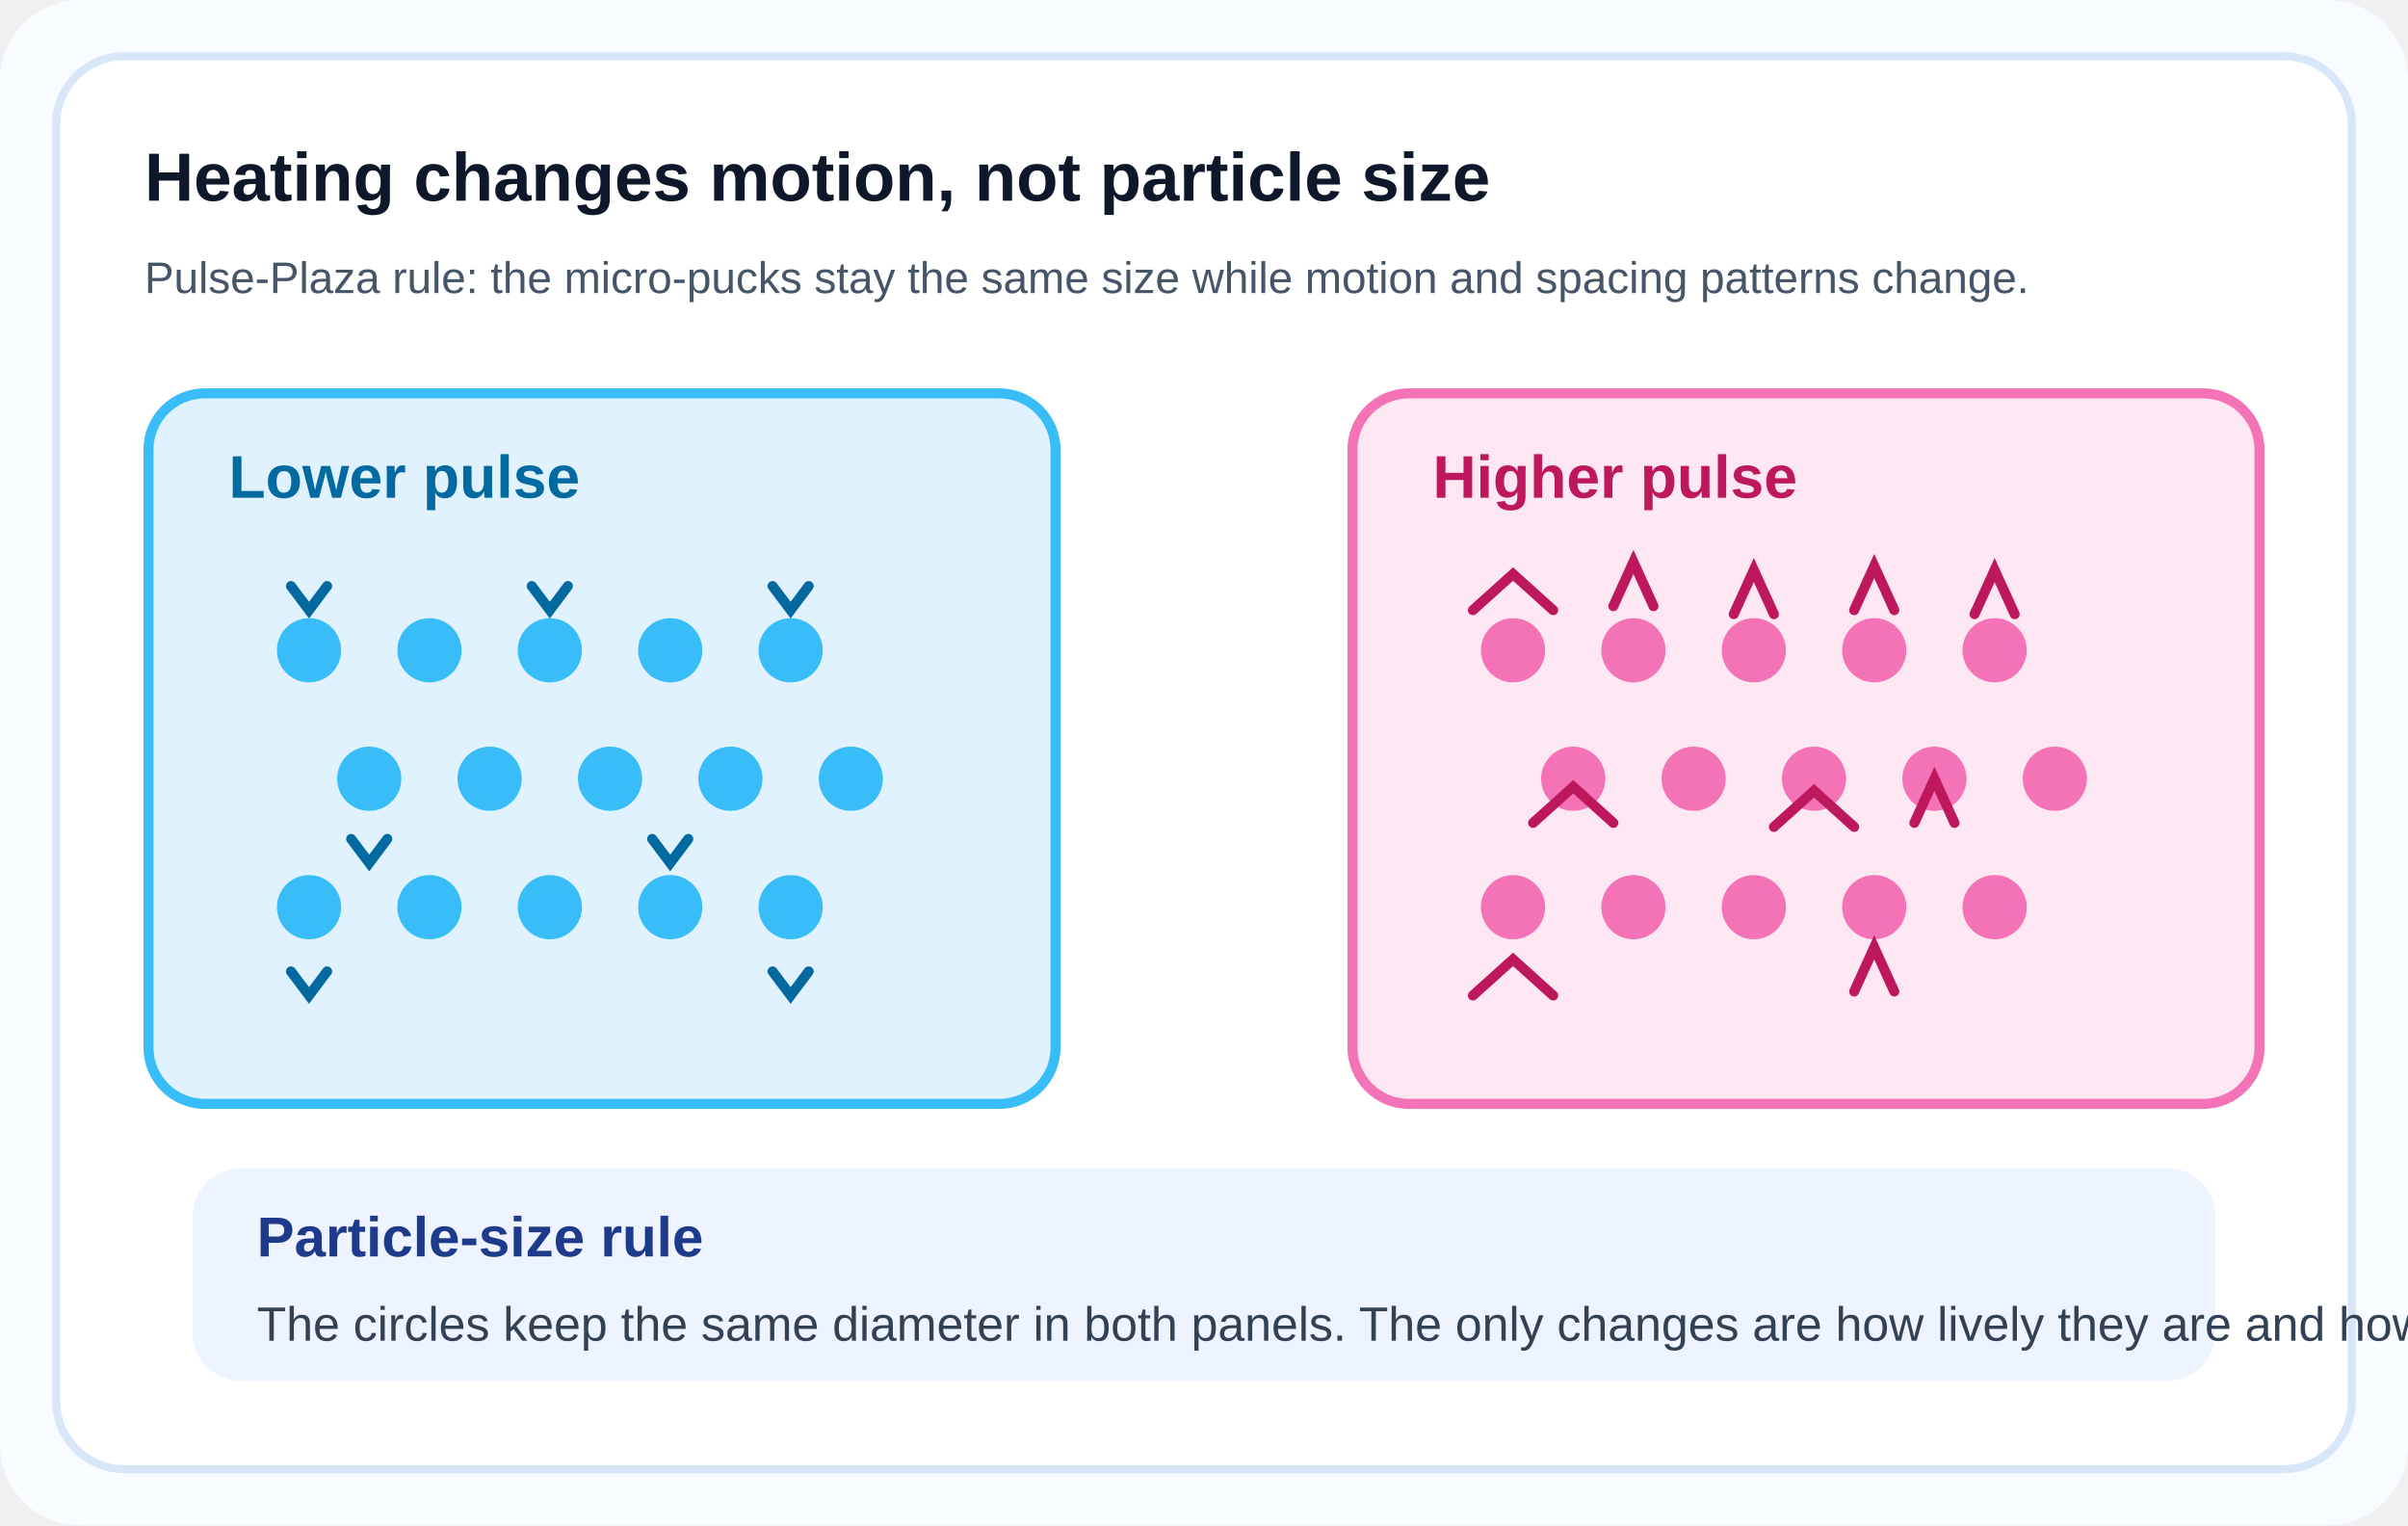
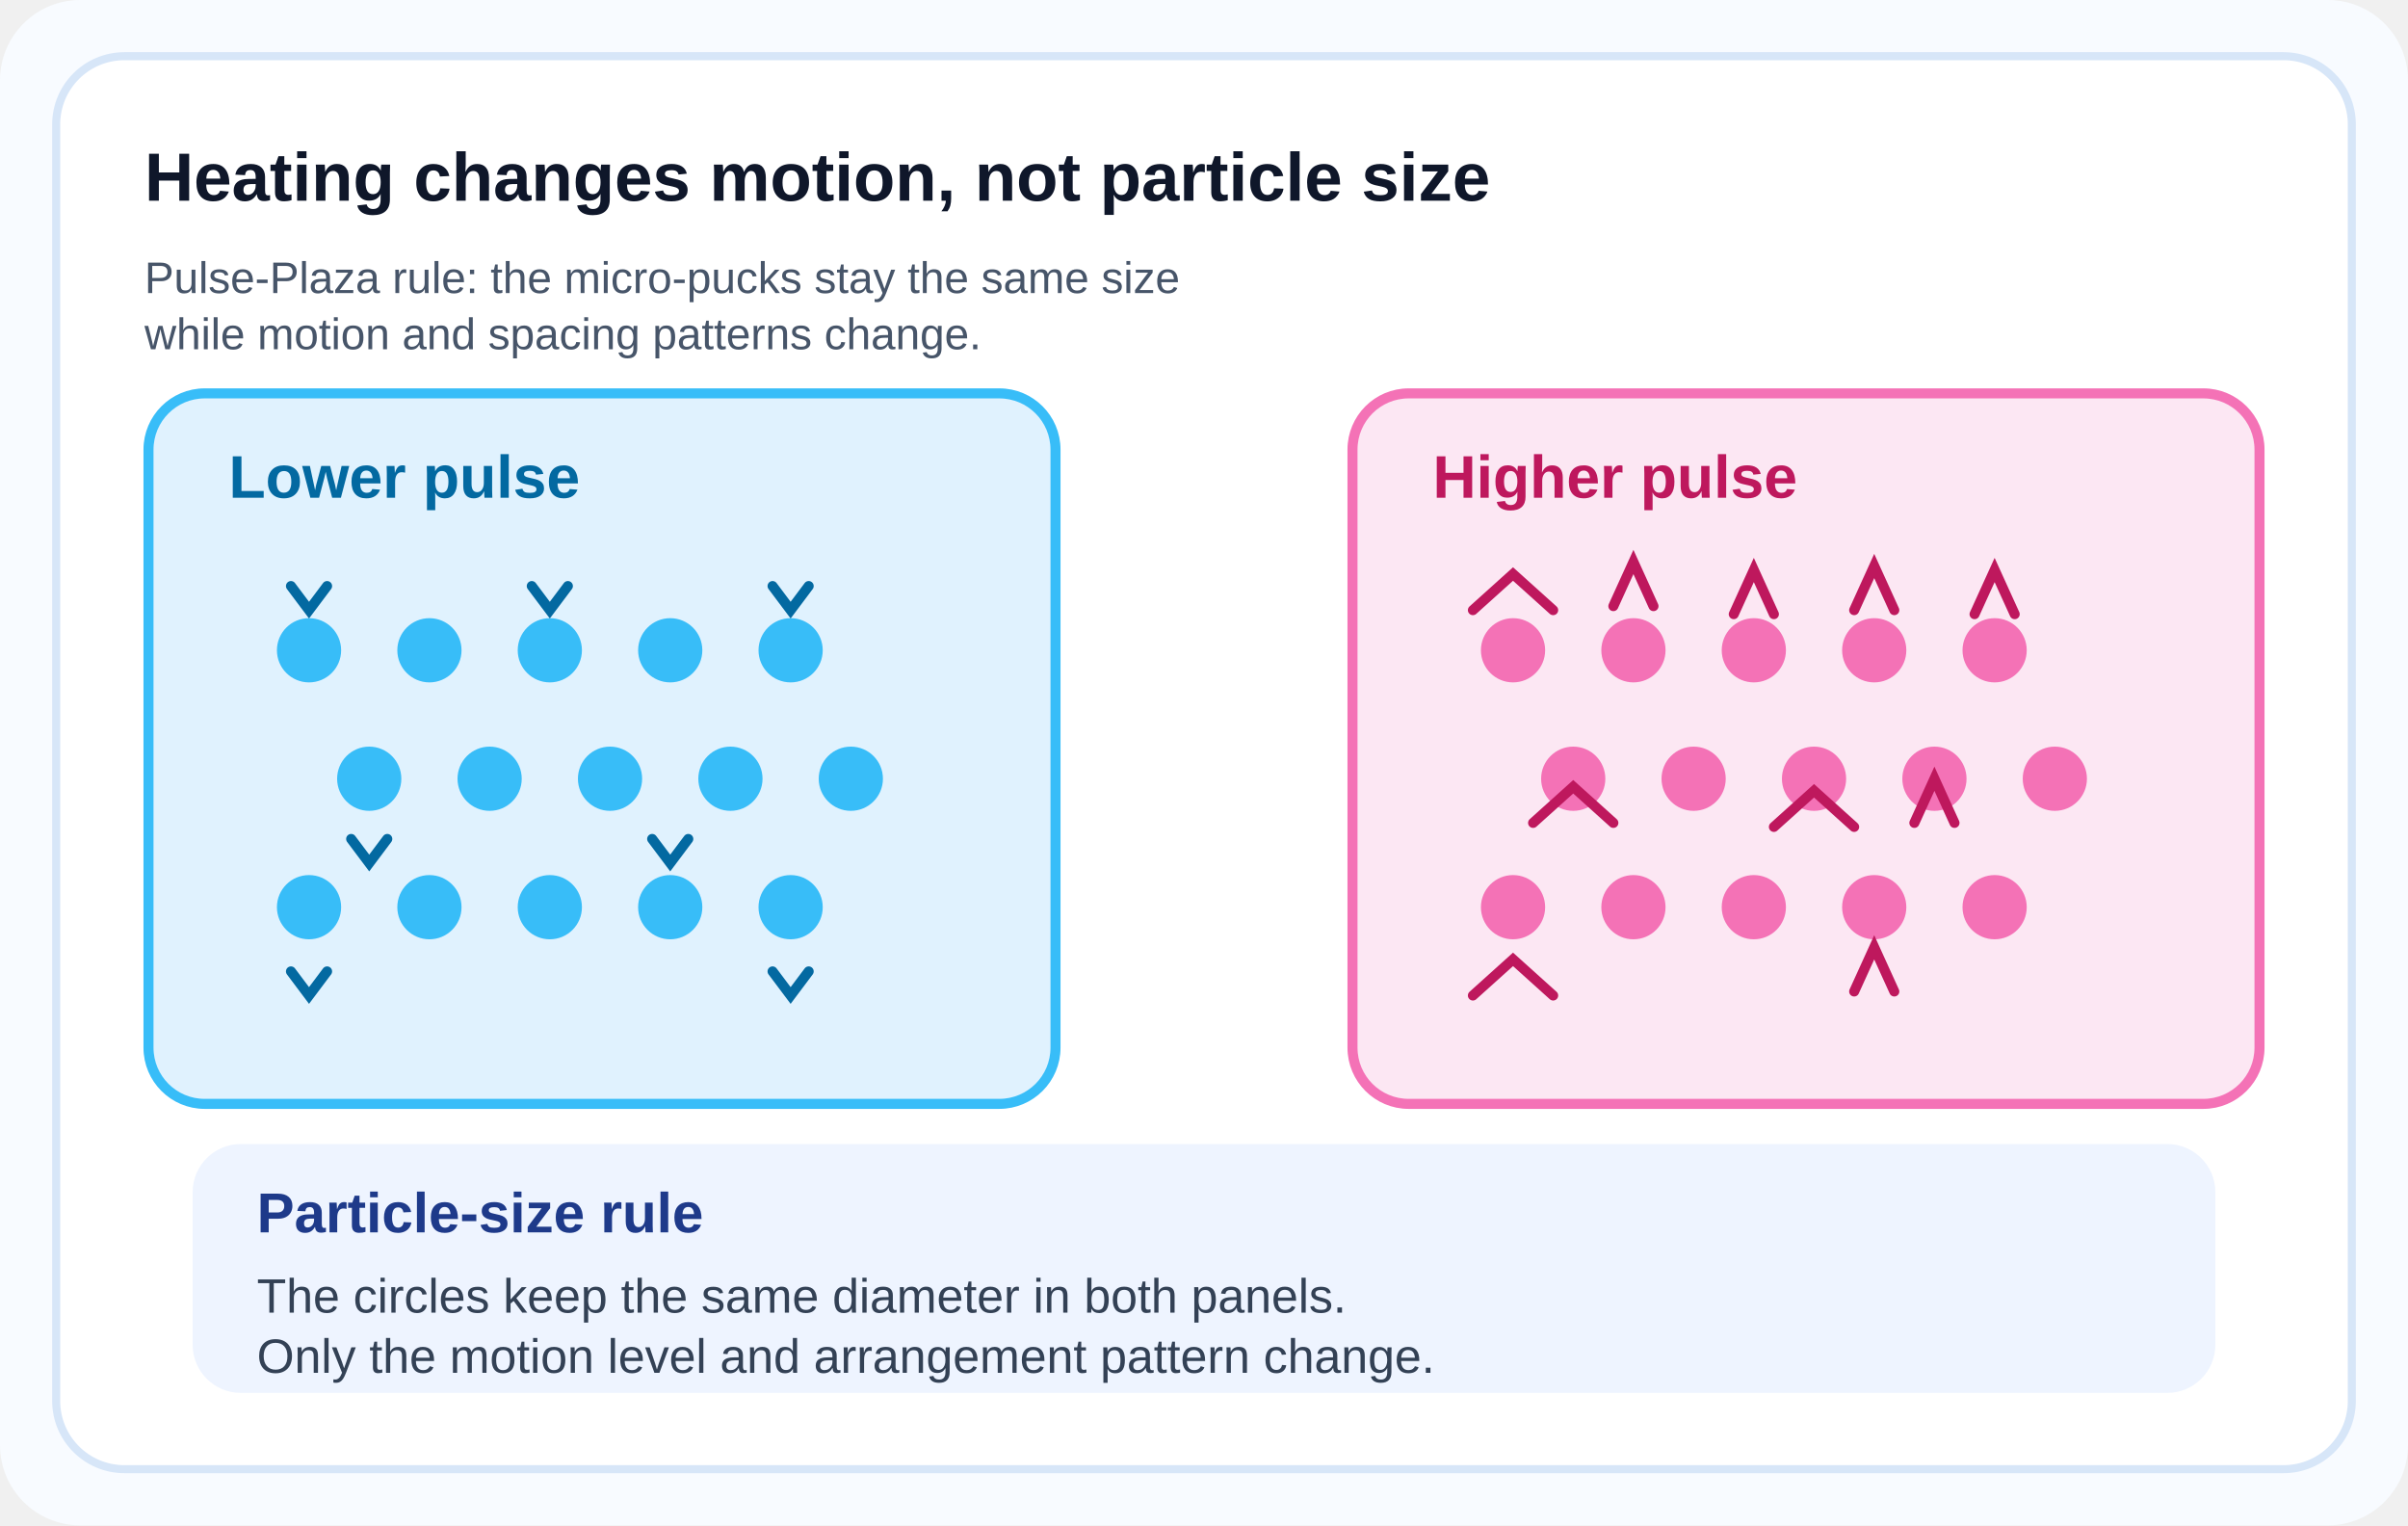
<svg xmlns="http://www.w3.org/2000/svg" width="1200" height="760" viewBox="0 0 1200 760" fill="none">
  <rect width="1200" height="760" rx="40" fill="#F8FBFF" />
  <rect x="28" y="28" width="1144" height="704" rx="34" fill="#FFFFFF" stroke="#D7E6F8" stroke-width="4" />
  <text x="72" y="100" fill="#0F172A" font-family="Arial, Helvetica, sans-serif" font-size="34" font-weight="700">
    Heating changes motion, not particle size
  </text>
  <text x="72" y="146" fill="#475569" font-family="Arial, Helvetica, sans-serif" font-size="22">
-     Pulse-Plaza rule: the micro-pucks stay the same size while motion and spacing patterns change.
+     <tspan x="72" dy="0">Pulse-Plaza rule: the micro-pucks stay the same size</tspan>
+     <tspan x="72" dy="28">while motion and spacing patterns change.</tspan>
  </text>
  <rect x="74" y="196" width="452" height="354" rx="28" fill="#E0F2FE" stroke="#38BDF8" stroke-width="5" />
  <rect x="674" y="196" width="452" height="354" rx="28" fill="#FCE7F3" stroke="#F472B6" stroke-width="5" />
  <text x="114" y="248" fill="#0369A1" font-family="Arial, Helvetica, sans-serif" font-size="30" font-weight="700">Lower pulse</text>
  <text x="714" y="248" fill="#BE185D" font-family="Arial, Helvetica, sans-serif" font-size="30" font-weight="700">Higher pulse</text>
  <g fill="#38BDF8">
    <circle cx="154" cy="324" r="16" />
    <circle cx="214" cy="324" r="16" />
    <circle cx="274" cy="324" r="16" />
    <circle cx="334" cy="324" r="16" />
    <circle cx="394" cy="324" r="16" />
    <circle cx="184" cy="388" r="16" />
    <circle cx="244" cy="388" r="16" />
    <circle cx="304" cy="388" r="16" />
    <circle cx="364" cy="388" r="16" />
    <circle cx="424" cy="388" r="16" />
    <circle cx="154" cy="452" r="16" />
    <circle cx="214" cy="452" r="16" />
    <circle cx="274" cy="452" r="16" />
    <circle cx="334" cy="452" r="16" />
    <circle cx="394" cy="452" r="16" />
  </g>
  <g fill="#F472B6">
    <circle cx="754" cy="324" r="16" />
    <circle cx="814" cy="324" r="16" />
    <circle cx="874" cy="324" r="16" />
    <circle cx="934" cy="324" r="16" />
    <circle cx="994" cy="324" r="16" />
    <circle cx="784" cy="388" r="16" />
    <circle cx="844" cy="388" r="16" />
    <circle cx="904" cy="388" r="16" />
    <circle cx="964" cy="388" r="16" />
    <circle cx="1024" cy="388" r="16" />
    <circle cx="754" cy="452" r="16" />
    <circle cx="814" cy="452" r="16" />
    <circle cx="874" cy="452" r="16" />
    <circle cx="934" cy="452" r="16" />
    <circle cx="994" cy="452" r="16" />
  </g>
  <g stroke="#0369A1" stroke-width="5" stroke-linecap="round">
    <path d="M145 292L154 304L163 292" />
    <path d="M265 292L274 304L283 292" />
    <path d="M385 292L394 304L403 292" />
    <path d="M175 418L184 430L193 418" />
    <path d="M325 418L334 430L343 418" />
    <path d="M145 484L154 496L163 484" />
    <path d="M385 484L394 496L403 484" />
  </g>
  <g stroke="#BE185D" stroke-width="5" stroke-linecap="round">
    <path d="M734 304L754 286L774 304" />
    <path d="M804 302L814 280L824 302" />
    <path d="M864 306L874 284L884 306" />
    <path d="M924 304L934 282L944 304" />
    <path d="M984 306L994 284L1004 306" />
    <path d="M764 410L784 392L804 410" />
    <path d="M884 412L904 394L924 412" />
    <path d="M954 410L964 388L974 410" />
    <path d="M734 496L754 478L774 496" />
    <path d="M924 494L934 472L944 494" />
  </g>
-   <rect x="96" y="582" width="1008" height="106" rx="24" fill="#EEF4FF" />
-   <text x="128" y="626" fill="#1E3A8A" font-family="Arial, Helvetica, sans-serif" font-size="28" font-weight="700">
+   <rect x="96" y="570" width="1008" height="124" rx="24" fill="#EEF4FF" />
+   <text x="128" y="614" fill="#1E3A8A" font-family="Arial, Helvetica, sans-serif" font-size="28" font-weight="700">
    Particle-size rule
  </text>
-   <text x="128" y="668" fill="#334155" font-family="Arial, Helvetica, sans-serif" font-size="24">
-     The circles keep the same diameter in both panels. The only changes are how lively they are and how they are arranged.
+   <text x="128" y="654" fill="#334155" font-family="Arial, Helvetica, sans-serif" font-size="24">
+     <tspan x="128" dy="0">The circles keep the same diameter in both panels.</tspan>
+     <tspan x="128" dy="30">Only the motion level and arrangement pattern change.</tspan>
  </text>
</svg>
